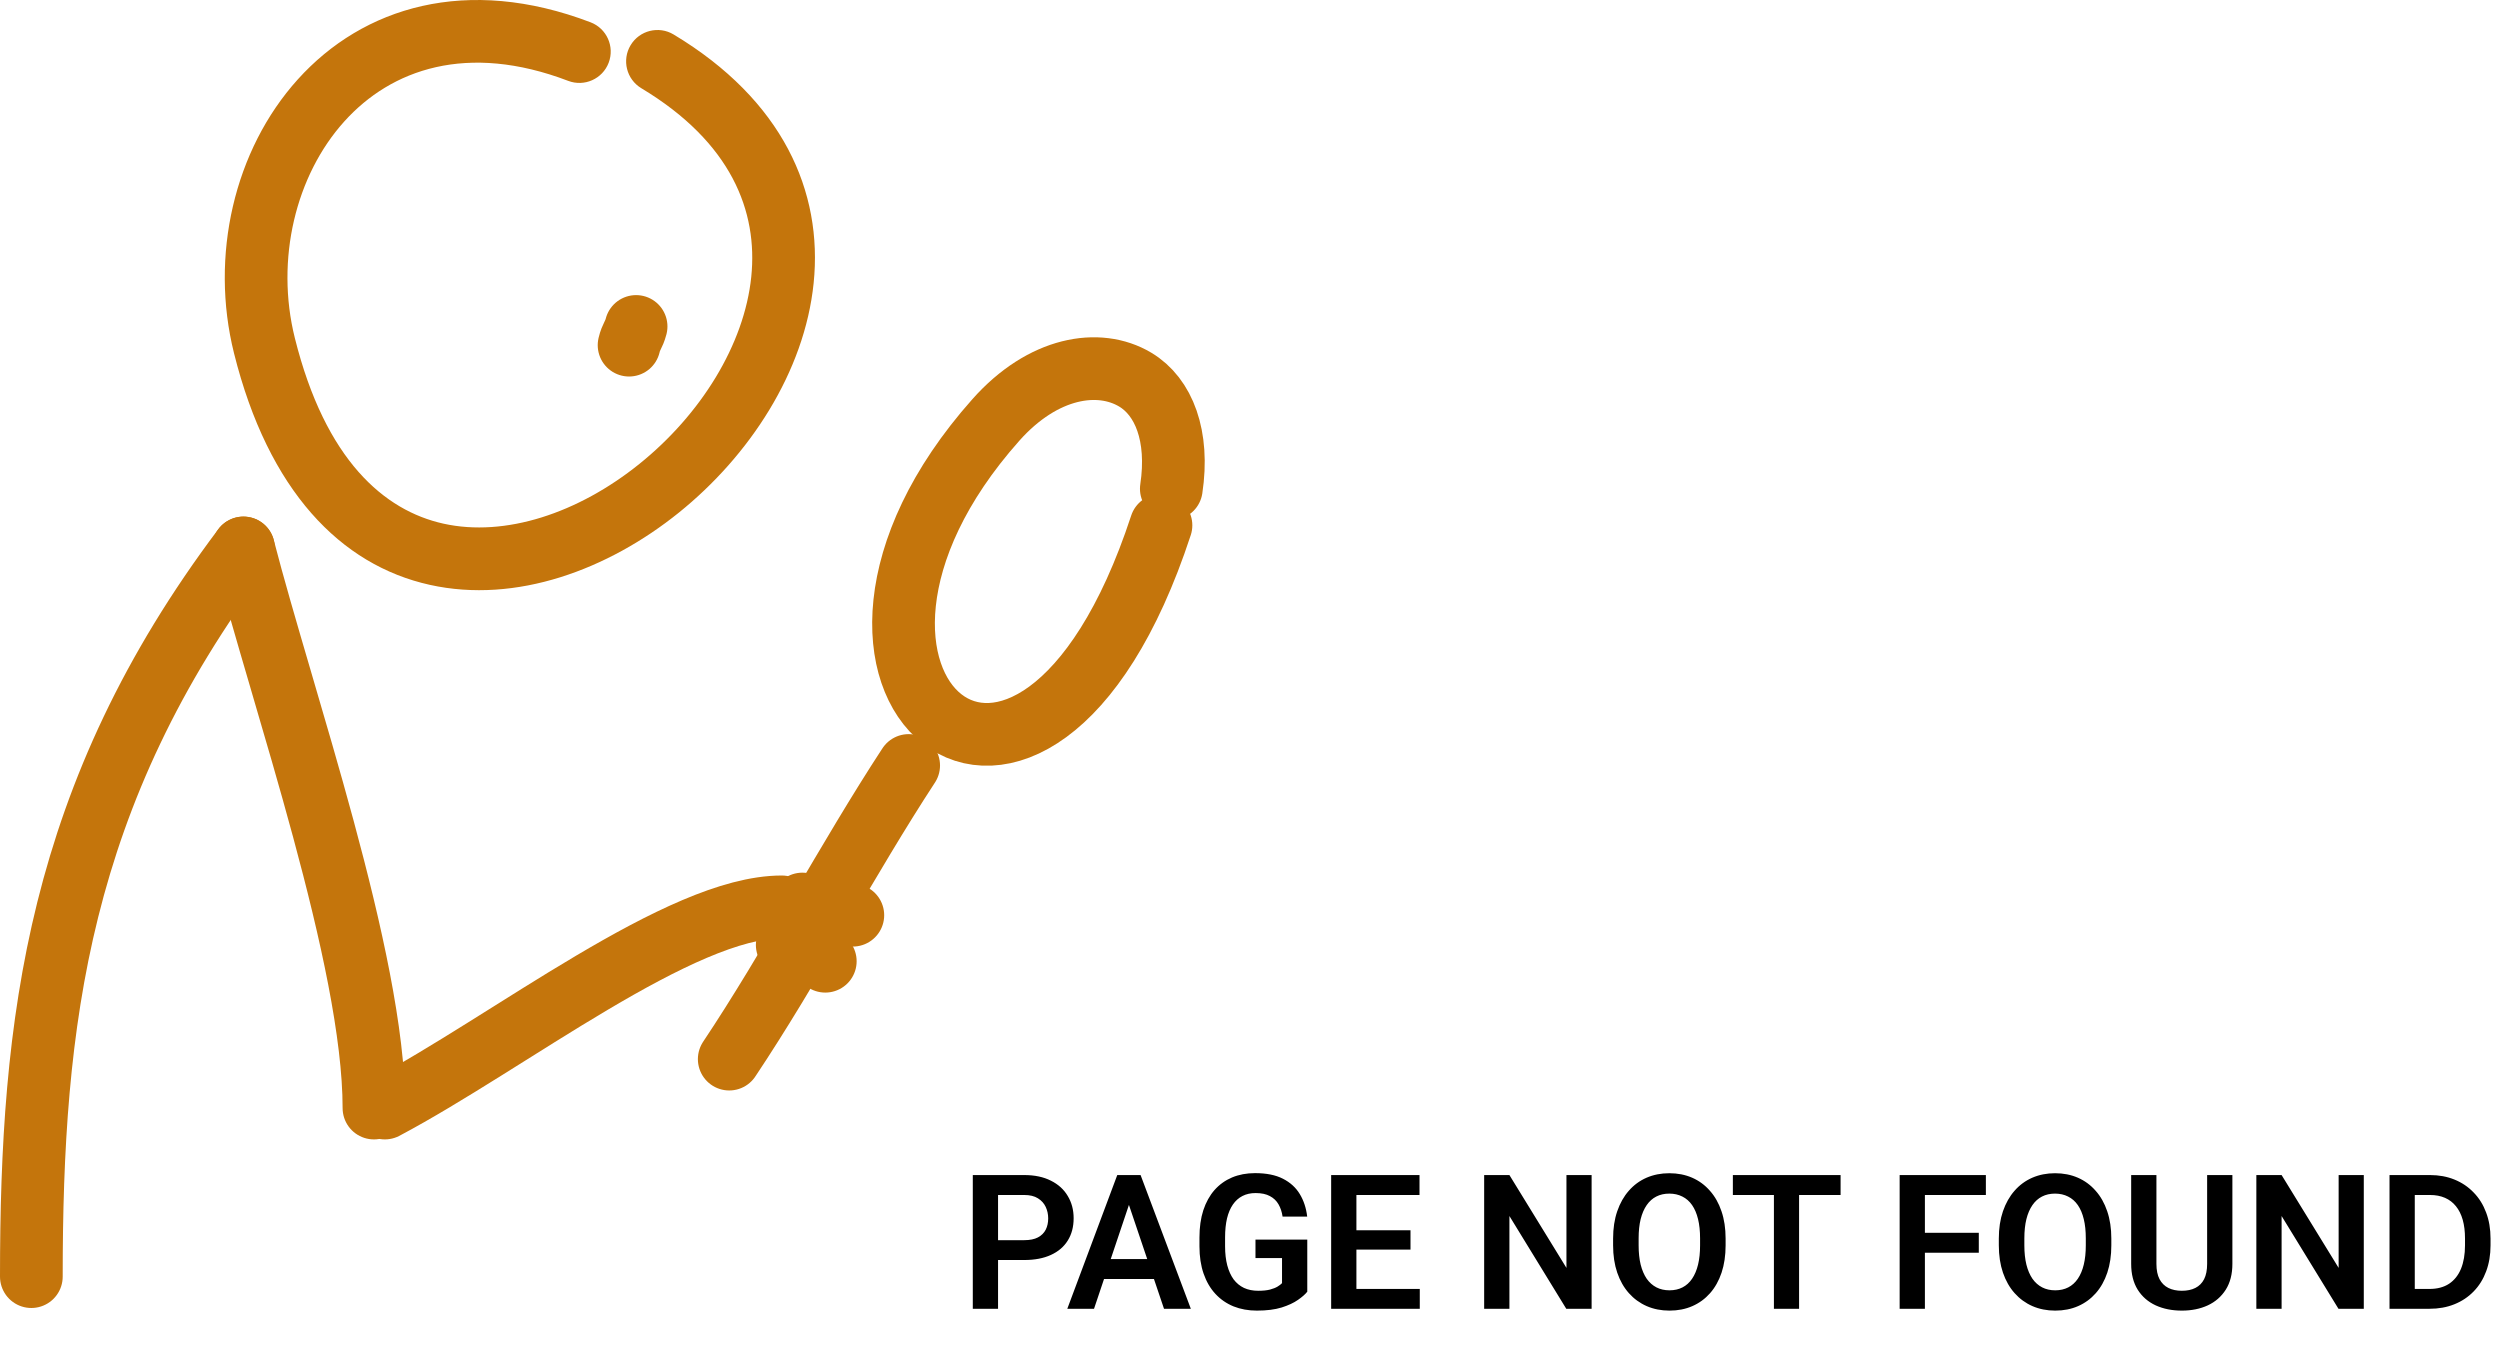
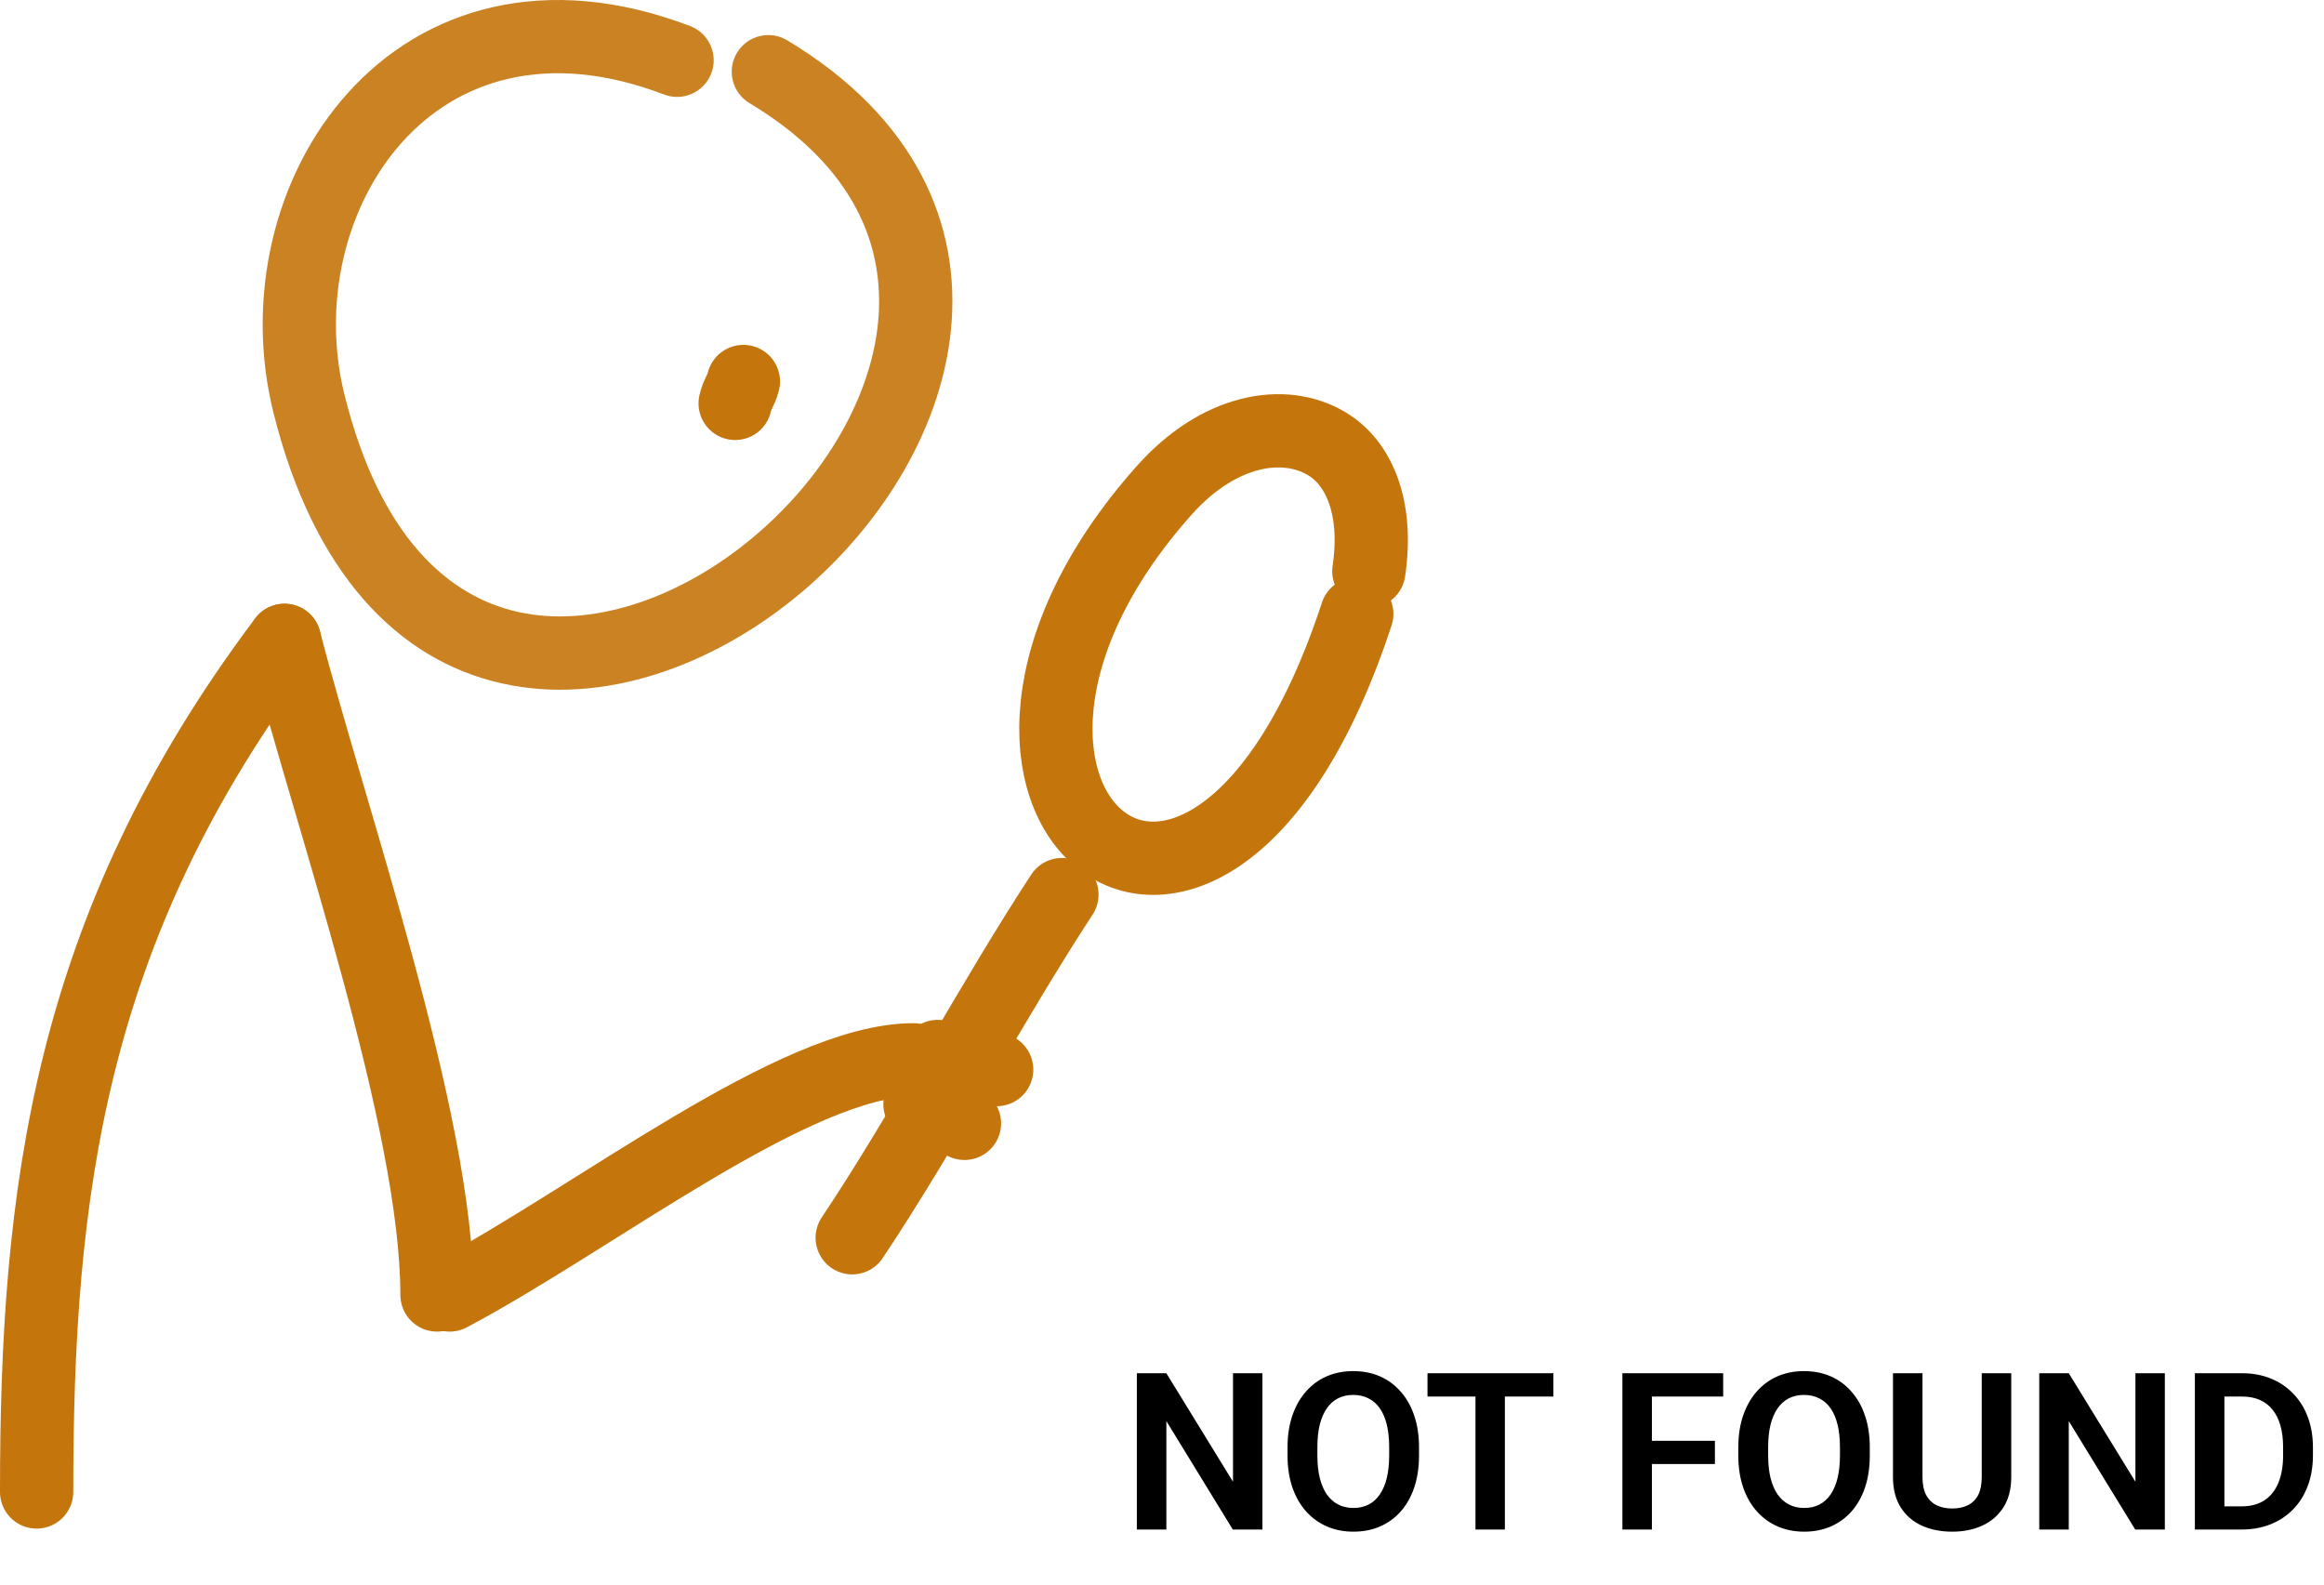
- <svg xmlns="http://www.w3.org/2000/svg" width="100%" height="100%" viewBox="0 0 1276 692" fill="none">
+ <svg xmlns="http://www.w3.org/2000/svg" width="100%" height="100%" viewBox="0 0 1015 692" fill="none">
  <path d="M124.247 279.671C29.507 405.575 16 521.913 16 651.597" stroke="#C4750C" stroke-width="32" stroke-linecap="round" stroke-linejoin="round" />
-   <path d="M124.251 279.671C144.213 356.871 190.865 489.583 190.865 565.555Z" fill="#C4750C" />
+   <path d="M124.251 279.671C144.213 356.871 190.865 489.583 190.865 565.555Z" fill="#D9D9D9" />
  <path d="M124.251 279.671C144.213 356.871 190.865 489.583 190.865 565.555" stroke="#C4750C" stroke-width="32" stroke-linecap="round" stroke-linejoin="round" />
  <path d="M399.033 462.859C347.297 462.859 259.957 531.847 196.415 565.555" stroke="#C4750C" stroke-width="32" stroke-linecap="round" stroke-linejoin="round" />
  <path d="M409.533 461.405C418.315 461.871 426.783 464.887 435.289 467.127" stroke="#C4750C" stroke-width="32" stroke-linecap="round" stroke-linejoin="round" />
  <path d="M401.799 482.287C408.423 482.967 414.811 487.355 421.227 490.615" stroke="#C4750C" stroke-width="32" stroke-linecap="round" stroke-linejoin="round" />
  <path d="M597.835 249.459C601.875 222.521 594.039 202.475 579.405 193.751C560.827 182.675 532.357 187.285 508.345 214.281C388.603 348.893 526.727 468.859 592.565 268.123" stroke="#C4750C" stroke-width="32" stroke-linecap="round" stroke-linejoin="round" />
  <path d="M463.789 390.695C432.891 437.919 403.259 494.041 372.197 540.575" stroke="#C4750C" stroke-width="32" stroke-linecap="round" stroke-linejoin="round" />
-   <path d="M301.415 11.377C309.671 14.526 313.811 23.772 310.663 32.029C307.515 40.285 298.269 44.425 290.013 41.277L301.415 11.377ZM327.333 45.029C319.759 40.477 317.309 30.647 321.861 23.073C326.413 15.499 336.243 13.05 343.817 17.602L327.333 45.029ZM150.489 172.539C166.081 235.009 196.223 260.593 226.327 267.273C257.825 274.263 295.045 261.971 326.363 236.767C357.581 211.641 379.891 176.047 383.449 141.259C386.855 107.939 373.391 72.711 327.333 45.029L343.817 17.602C399.471 51.051 420.069 97.699 415.283 144.513C410.645 189.859 382.507 232.657 346.425 261.697C310.441 290.657 263.507 308.301 219.395 298.513C173.887 288.415 136.967 250.509 119.441 180.287L150.489 172.539ZM290.013 41.277C238.413 21.598 199.713 35.391 175.755 61.958C150.937 89.478 140.465 132.379 150.489 172.539L119.441 180.287C107.03 130.56 119.528 76.524 151.991 40.527C185.313 3.577 238.203 -12.73 301.415 11.377L290.013 41.277Z" fill="#C4750C" />
+   <path d="M301.415 11.377C309.671 14.526 313.811 23.772 310.663 32.029C307.515 40.285 298.269 44.425 290.013 41.277L301.415 11.377ZM327.333 45.029C319.759 40.477 317.309 30.647 321.861 23.073C326.413 15.499 336.243 13.05 343.817 17.602L327.333 45.029ZM150.489 172.539C166.081 235.009 196.223 260.593 226.327 267.273C257.825 274.263 295.045 261.971 326.363 236.767C357.581 211.641 379.891 176.047 383.449 141.259C386.855 107.939 373.391 72.711 327.333 45.029L343.817 17.602C399.471 51.051 420.069 97.699 415.283 144.513C410.645 189.859 382.507 232.657 346.425 261.697C310.441 290.657 263.507 308.301 219.395 298.513C173.887 288.415 136.967 250.509 119.441 180.287L150.489 172.539ZM290.013 41.277C238.413 21.598 199.713 35.391 175.755 61.958C150.937 89.478 140.465 132.379 150.489 172.539L119.441 180.287C107.03 130.56 119.528 76.524 151.991 40.527C185.313 3.577 238.203 -12.73 301.415 11.377L290.013 41.277Z" fill="#C4750C" fill-opacity="0.9" />
  <path d="M321.075 176.173C322.159 171.599 323.501 171.079 324.665 166.621" stroke="#C4750C" stroke-width="32" stroke-linecap="round" stroke-linejoin="round" />
-   <path d="M522.766 643.109H505.188V632.984H522.766C525.641 632.984 527.969 632.516 529.75 631.578C531.562 630.609 532.891 629.297 533.734 627.641C534.578 625.953 535 624.031 535 621.875C535 619.781 534.578 617.828 533.734 616.016C532.891 614.203 531.562 612.734 529.75 611.609C527.969 610.484 525.641 609.922 522.766 609.922H509.406V668H496.516V599.75H522.766C528.078 599.75 532.609 600.703 536.359 602.609C540.141 604.484 543.016 607.094 544.984 610.438C546.984 613.75 547.984 617.531 547.984 621.781C547.984 626.188 546.984 629.984 544.984 633.172C543.016 636.359 540.141 638.812 536.359 640.531C532.609 642.25 528.078 643.109 522.766 643.109ZM577.844 610.109L558.391 668H544.75L570.25 599.75H578.969L577.844 610.109ZM594.109 668L574.562 610.109L573.391 599.75H582.156L607.797 668H594.109ZM593.219 642.641V652.812H556.609V642.641H593.219ZM667.234 632.703V659.281C666.234 660.562 664.656 661.953 662.5 663.453C660.375 664.953 657.594 666.25 654.156 667.344C650.719 668.406 646.5 668.938 641.5 668.938C637.156 668.938 633.188 668.219 629.594 666.781C626 665.312 622.906 663.172 620.312 660.359C617.719 657.547 615.719 654.109 614.312 650.047C612.906 645.984 612.203 641.344 612.203 636.125V631.625C612.203 626.406 612.859 621.766 614.172 617.703C615.516 613.641 617.422 610.203 619.891 607.391C622.391 604.578 625.375 602.438 628.844 600.969C632.344 599.5 636.25 598.766 640.562 598.766C646.344 598.766 651.094 599.719 654.812 601.625C658.562 603.531 661.438 606.156 663.438 609.5C665.438 612.812 666.688 616.625 667.188 620.938H654.625C654.281 618.562 653.594 616.484 652.562 614.703C651.531 612.891 650.062 611.484 648.156 610.484C646.281 609.453 643.844 608.938 640.844 608.938C638.312 608.938 636.078 609.438 634.141 610.438C632.203 611.438 630.578 612.891 629.266 614.797C627.953 616.703 626.953 619.062 626.266 621.875C625.609 624.688 625.281 627.906 625.281 631.531V636.125C625.281 639.781 625.656 643.031 626.406 645.875C627.156 648.688 628.234 651.062 629.641 653C631.078 654.906 632.844 656.359 634.938 657.359C637.062 658.328 639.469 658.812 642.156 658.812C644.594 658.812 646.609 658.609 648.203 658.203C649.828 657.766 651.125 657.25 652.094 656.656C653.062 656.062 653.812 655.484 654.344 654.922V642.125H640.797V632.703H667.234ZM724.656 657.875V668H688.375V657.875H724.656ZM692.312 599.75V668H679.422V599.75H692.312ZM719.922 627.922V637.812H688.375V627.922H719.922ZM724.516 599.75V609.922H688.375V599.75H724.516ZM812.359 599.75V668H799.422L770.406 620.656V668H757.516V599.75H770.406L799.516 647.141V599.75H812.359ZM880.75 632.141V635.656C880.75 640.812 880.062 645.453 878.688 649.578C877.312 653.672 875.359 657.156 872.828 660.031C870.297 662.906 867.281 665.109 863.781 666.641C860.281 668.172 856.391 668.938 852.109 668.938C847.891 668.938 844.016 668.172 840.484 666.641C836.984 665.109 833.953 662.906 831.391 660.031C828.828 657.156 826.844 653.672 825.438 649.578C824.031 645.453 823.328 640.812 823.328 635.656V632.141C823.328 626.953 824.031 622.312 825.438 618.219C826.844 614.125 828.812 610.641 831.344 607.766C833.875 604.859 836.891 602.641 840.391 601.109C843.922 599.578 847.797 598.812 852.016 598.812C856.297 598.812 860.188 599.578 863.688 601.109C867.188 602.641 870.203 604.859 872.734 607.766C875.297 610.641 877.266 614.125 878.641 618.219C880.047 622.312 880.75 626.953 880.75 632.141ZM867.719 635.656V632.047C867.719 628.328 867.375 625.062 866.688 622.25C866 619.406 864.984 617.016 863.641 615.078C862.297 613.141 860.641 611.688 858.672 610.719C856.703 609.719 854.484 609.219 852.016 609.219C849.516 609.219 847.297 609.719 845.359 610.719C843.453 611.688 841.828 613.141 840.484 615.078C839.141 617.016 838.109 619.406 837.391 622.25C836.703 625.062 836.359 628.328 836.359 632.047V635.656C836.359 639.344 836.703 642.609 837.391 645.453C838.109 648.297 839.141 650.703 840.484 652.672C841.859 654.609 843.516 656.078 845.453 657.078C847.391 658.078 849.609 658.578 852.109 658.578C854.609 658.578 856.828 658.078 858.766 657.078C860.703 656.078 862.328 654.609 863.641 652.672C864.984 650.703 866 648.297 866.688 645.453C867.375 642.609 867.719 639.344 867.719 635.656ZM918.25 599.75V668H905.406V599.75H918.25ZM939.438 599.75V609.922H884.453V599.75H939.438ZM982.469 599.75V668H969.578V599.75H982.469ZM1009.98 629.234V639.406H979.094V629.234H1009.98ZM1013.59 599.75V609.922H979.094V599.75H1013.59ZM1077.62 632.141V635.656C1077.62 640.812 1076.94 645.453 1075.56 649.578C1074.19 653.672 1072.23 657.156 1069.7 660.031C1067.17 662.906 1064.16 665.109 1060.66 666.641C1057.16 668.172 1053.27 668.938 1048.98 668.938C1044.77 668.938 1040.89 668.172 1037.36 666.641C1033.86 665.109 1030.83 662.906 1028.27 660.031C1025.7 657.156 1023.72 653.672 1022.31 649.578C1020.91 645.453 1020.2 640.812 1020.2 635.656V632.141C1020.2 626.953 1020.91 622.312 1022.31 618.219C1023.72 614.125 1025.69 610.641 1028.22 607.766C1030.75 604.859 1033.77 602.641 1037.27 601.109C1040.8 599.578 1044.67 598.812 1048.89 598.812C1053.17 598.812 1057.06 599.578 1060.56 601.109C1064.06 602.641 1067.08 604.859 1069.61 607.766C1072.17 610.641 1074.14 614.125 1075.52 618.219C1076.92 622.312 1077.62 626.953 1077.62 632.141ZM1064.59 635.656V632.047C1064.59 628.328 1064.25 625.062 1063.56 622.25C1062.88 619.406 1061.86 617.016 1060.52 615.078C1059.17 613.141 1057.52 611.688 1055.55 610.719C1053.58 609.719 1051.36 609.219 1048.89 609.219C1046.39 609.219 1044.17 609.719 1042.23 610.719C1040.33 611.688 1038.7 613.141 1037.36 615.078C1036.02 617.016 1034.98 619.406 1034.27 622.25C1033.58 625.062 1033.23 628.328 1033.23 632.047V635.656C1033.23 639.344 1033.58 642.609 1034.27 645.453C1034.98 648.297 1036.02 650.703 1037.36 652.672C1038.73 654.609 1040.39 656.078 1042.33 657.078C1044.27 658.078 1046.48 658.578 1048.98 658.578C1051.48 658.578 1053.7 658.078 1055.64 657.078C1057.58 656.078 1059.2 654.609 1060.52 652.672C1061.86 650.703 1062.88 648.297 1063.56 645.453C1064.25 642.609 1064.59 639.344 1064.59 635.656ZM1126.52 599.75H1139.41V645.078C1139.41 650.297 1138.28 654.688 1136.03 658.25C1133.78 661.781 1130.72 664.453 1126.84 666.266C1122.97 668.047 1118.56 668.938 1113.62 668.938C1108.62 668.938 1104.17 668.047 1100.27 666.266C1096.36 664.453 1093.3 661.781 1091.08 658.25C1088.86 654.688 1087.75 650.297 1087.75 645.078V599.75H1100.64V645.078C1100.64 648.266 1101.17 650.875 1102.23 652.906C1103.3 654.906 1104.8 656.391 1106.73 657.359C1108.67 658.328 1110.97 658.812 1113.62 658.812C1116.31 658.812 1118.61 658.328 1120.52 657.359C1122.45 656.391 1123.94 654.906 1124.97 652.906C1126 650.875 1126.52 648.266 1126.52 645.078V599.75ZM1206.48 599.75V668H1193.55L1164.53 620.656V668H1151.64V599.75H1164.53L1193.64 647.141V599.75H1206.48ZM1240 668H1225.28L1225.38 657.875H1240C1243.97 657.875 1247.3 657 1249.98 655.25C1252.67 653.469 1254.7 650.922 1256.08 647.609C1257.45 644.266 1258.14 640.266 1258.14 635.609V632.094C1258.14 628.5 1257.75 625.328 1256.97 622.578C1256.19 619.828 1255.03 617.516 1253.5 615.641C1252 613.766 1250.14 612.344 1247.92 611.375C1245.7 610.406 1243.16 609.922 1240.28 609.922H1225V599.75H1240.28C1244.84 599.75 1249 600.516 1252.75 602.047C1256.53 603.578 1259.8 605.781 1262.55 608.656C1265.33 611.5 1267.45 614.906 1268.92 618.875C1270.42 622.844 1271.17 627.281 1271.17 632.188V635.609C1271.17 640.484 1270.42 644.922 1268.92 648.922C1267.45 652.891 1265.33 656.297 1262.55 659.141C1259.8 661.984 1256.52 664.172 1252.7 665.703C1248.89 667.234 1244.66 668 1240 668ZM1232.5 599.75V668H1219.61V599.75H1232.5Z" fill="currentColor" />
+   <path d="M551.359 599.75V668H538.422L509.406 620.656V668H496.516V599.75H509.406L538.516 647.141V599.75H551.359ZM619.75 632.141V635.656C619.75 640.812 619.062 645.453 617.688 649.578C616.312 653.672 614.359 657.156 611.828 660.031C609.297 662.906 606.281 665.109 602.781 666.641C599.281 668.172 595.391 668.938 591.109 668.938C586.891 668.938 583.016 668.172 579.484 666.641C575.984 665.109 572.953 662.906 570.391 660.031C567.828 657.156 565.844 653.672 564.438 649.578C563.031 645.453 562.328 640.812 562.328 635.656V632.141C562.328 626.953 563.031 622.312 564.438 618.219C565.844 614.125 567.812 610.641 570.344 607.766C572.875 604.859 575.891 602.641 579.391 601.109C582.922 599.578 586.797 598.812 591.016 598.812C595.297 598.812 599.188 599.578 602.688 601.109C606.188 602.641 609.203 604.859 611.734 607.766C614.297 610.641 616.266 614.125 617.641 618.219C619.047 622.312 619.75 626.953 619.75 632.141ZM606.719 635.656V632.047C606.719 628.328 606.375 625.062 605.688 622.25C605 619.406 603.984 617.016 602.641 615.078C601.297 613.141 599.641 611.688 597.672 610.719C595.703 609.719 593.484 609.219 591.016 609.219C588.516 609.219 586.297 609.719 584.359 610.719C582.453 611.688 580.828 613.141 579.484 615.078C578.141 617.016 577.109 619.406 576.391 622.25C575.703 625.062 575.359 628.328 575.359 632.047V635.656C575.359 639.344 575.703 642.609 576.391 645.453C577.109 648.297 578.141 650.703 579.484 652.672C580.859 654.609 582.516 656.078 584.453 657.078C586.391 658.078 588.609 658.578 591.109 658.578C593.609 658.578 595.828 658.078 597.766 657.078C599.703 656.078 601.328 654.609 602.641 652.672C603.984 650.703 605 648.297 605.688 645.453C606.375 642.609 606.719 639.344 606.719 635.656ZM657.25 599.75V668H644.406V599.75H657.25ZM678.438 599.75V609.922H623.453V599.75H678.438ZM721.469 599.75V668H708.578V599.75H721.469ZM748.984 629.234V639.406H718.094V629.234H748.984ZM752.594 599.75V609.922H718.094V599.75H752.594ZM816.625 632.141V635.656C816.625 640.812 815.938 645.453 814.562 649.578C813.188 653.672 811.234 657.156 808.703 660.031C806.172 662.906 803.156 665.109 799.656 666.641C796.156 668.172 792.266 668.938 787.984 668.938C783.766 668.938 779.891 668.172 776.359 666.641C772.859 665.109 769.828 662.906 767.266 660.031C764.703 657.156 762.719 653.672 761.312 649.578C759.906 645.453 759.203 640.812 759.203 635.656V632.141C759.203 626.953 759.906 622.312 761.312 618.219C762.719 614.125 764.688 610.641 767.219 607.766C769.75 604.859 772.766 602.641 776.266 601.109C779.797 599.578 783.672 598.812 787.891 598.812C792.172 598.812 796.062 599.578 799.562 601.109C803.062 602.641 806.078 604.859 808.609 607.766C811.172 610.641 813.141 614.125 814.516 618.219C815.922 622.312 816.625 626.953 816.625 632.141ZM803.594 635.656V632.047C803.594 628.328 803.25 625.062 802.562 622.25C801.875 619.406 800.859 617.016 799.516 615.078C798.172 613.141 796.516 611.688 794.547 610.719C792.578 609.719 790.359 609.219 787.891 609.219C785.391 609.219 783.172 609.719 781.234 610.719C779.328 611.688 777.703 613.141 776.359 615.078C775.016 617.016 773.984 619.406 773.266 622.25C772.578 625.062 772.234 628.328 772.234 632.047V635.656C772.234 639.344 772.578 642.609 773.266 645.453C773.984 648.297 775.016 650.703 776.359 652.672C777.734 654.609 779.391 656.078 781.328 657.078C783.266 658.078 785.484 658.578 787.984 658.578C790.484 658.578 792.703 658.078 794.641 657.078C796.578 656.078 798.203 654.609 799.516 652.672C800.859 650.703 801.875 648.297 802.562 645.453C803.25 642.609 803.594 639.344 803.594 635.656ZM865.516 599.75H878.406V645.078C878.406 650.297 877.281 654.688 875.031 658.25C872.781 661.781 869.719 664.453 865.844 666.266C861.969 668.047 857.562 668.938 852.625 668.938C847.625 668.938 843.172 668.047 839.266 666.266C835.359 664.453 832.297 661.781 830.078 658.25C827.859 654.688 826.75 650.297 826.75 645.078V599.75H839.641V645.078C839.641 648.266 840.172 650.875 841.234 652.906C842.297 654.906 843.797 656.391 845.734 657.359C847.672 658.328 849.969 658.812 852.625 658.812C855.312 658.812 857.609 658.328 859.516 657.359C861.453 656.391 862.938 654.906 863.969 652.906C865 650.875 865.516 648.266 865.516 645.078V599.75ZM945.484 599.75V668H932.547L903.531 620.656V668H890.641V599.75H903.531L932.641 647.141V599.75H945.484ZM979 668H964.281L964.375 657.875H979C982.969 657.875 986.297 657 988.984 655.25C991.672 653.469 993.703 650.922 995.078 647.609C996.453 644.266 997.141 640.266 997.141 635.609V632.094C997.141 628.5 996.75 625.328 995.969 622.578C995.188 619.828 994.031 617.516 992.5 615.641C991 613.766 989.141 612.344 986.922 611.375C984.703 610.406 982.156 609.922 979.281 609.922H964V599.75H979.281C983.844 599.75 988 600.516 991.75 602.047C995.531 603.578 998.797 605.781 1001.55 608.656C1004.33 611.5 1006.45 614.906 1007.92 618.875C1009.42 622.844 1010.17 627.281 1010.17 632.188V635.609C1010.17 640.484 1009.42 644.922 1007.92 648.922C1006.45 652.891 1004.33 656.297 1001.55 659.141C998.797 661.984 995.516 664.172 991.703 665.703C987.891 667.234 983.656 668 979 668ZM971.5 599.75V668H958.609V599.75H971.5Z" fill="currentColor" />
</svg>
